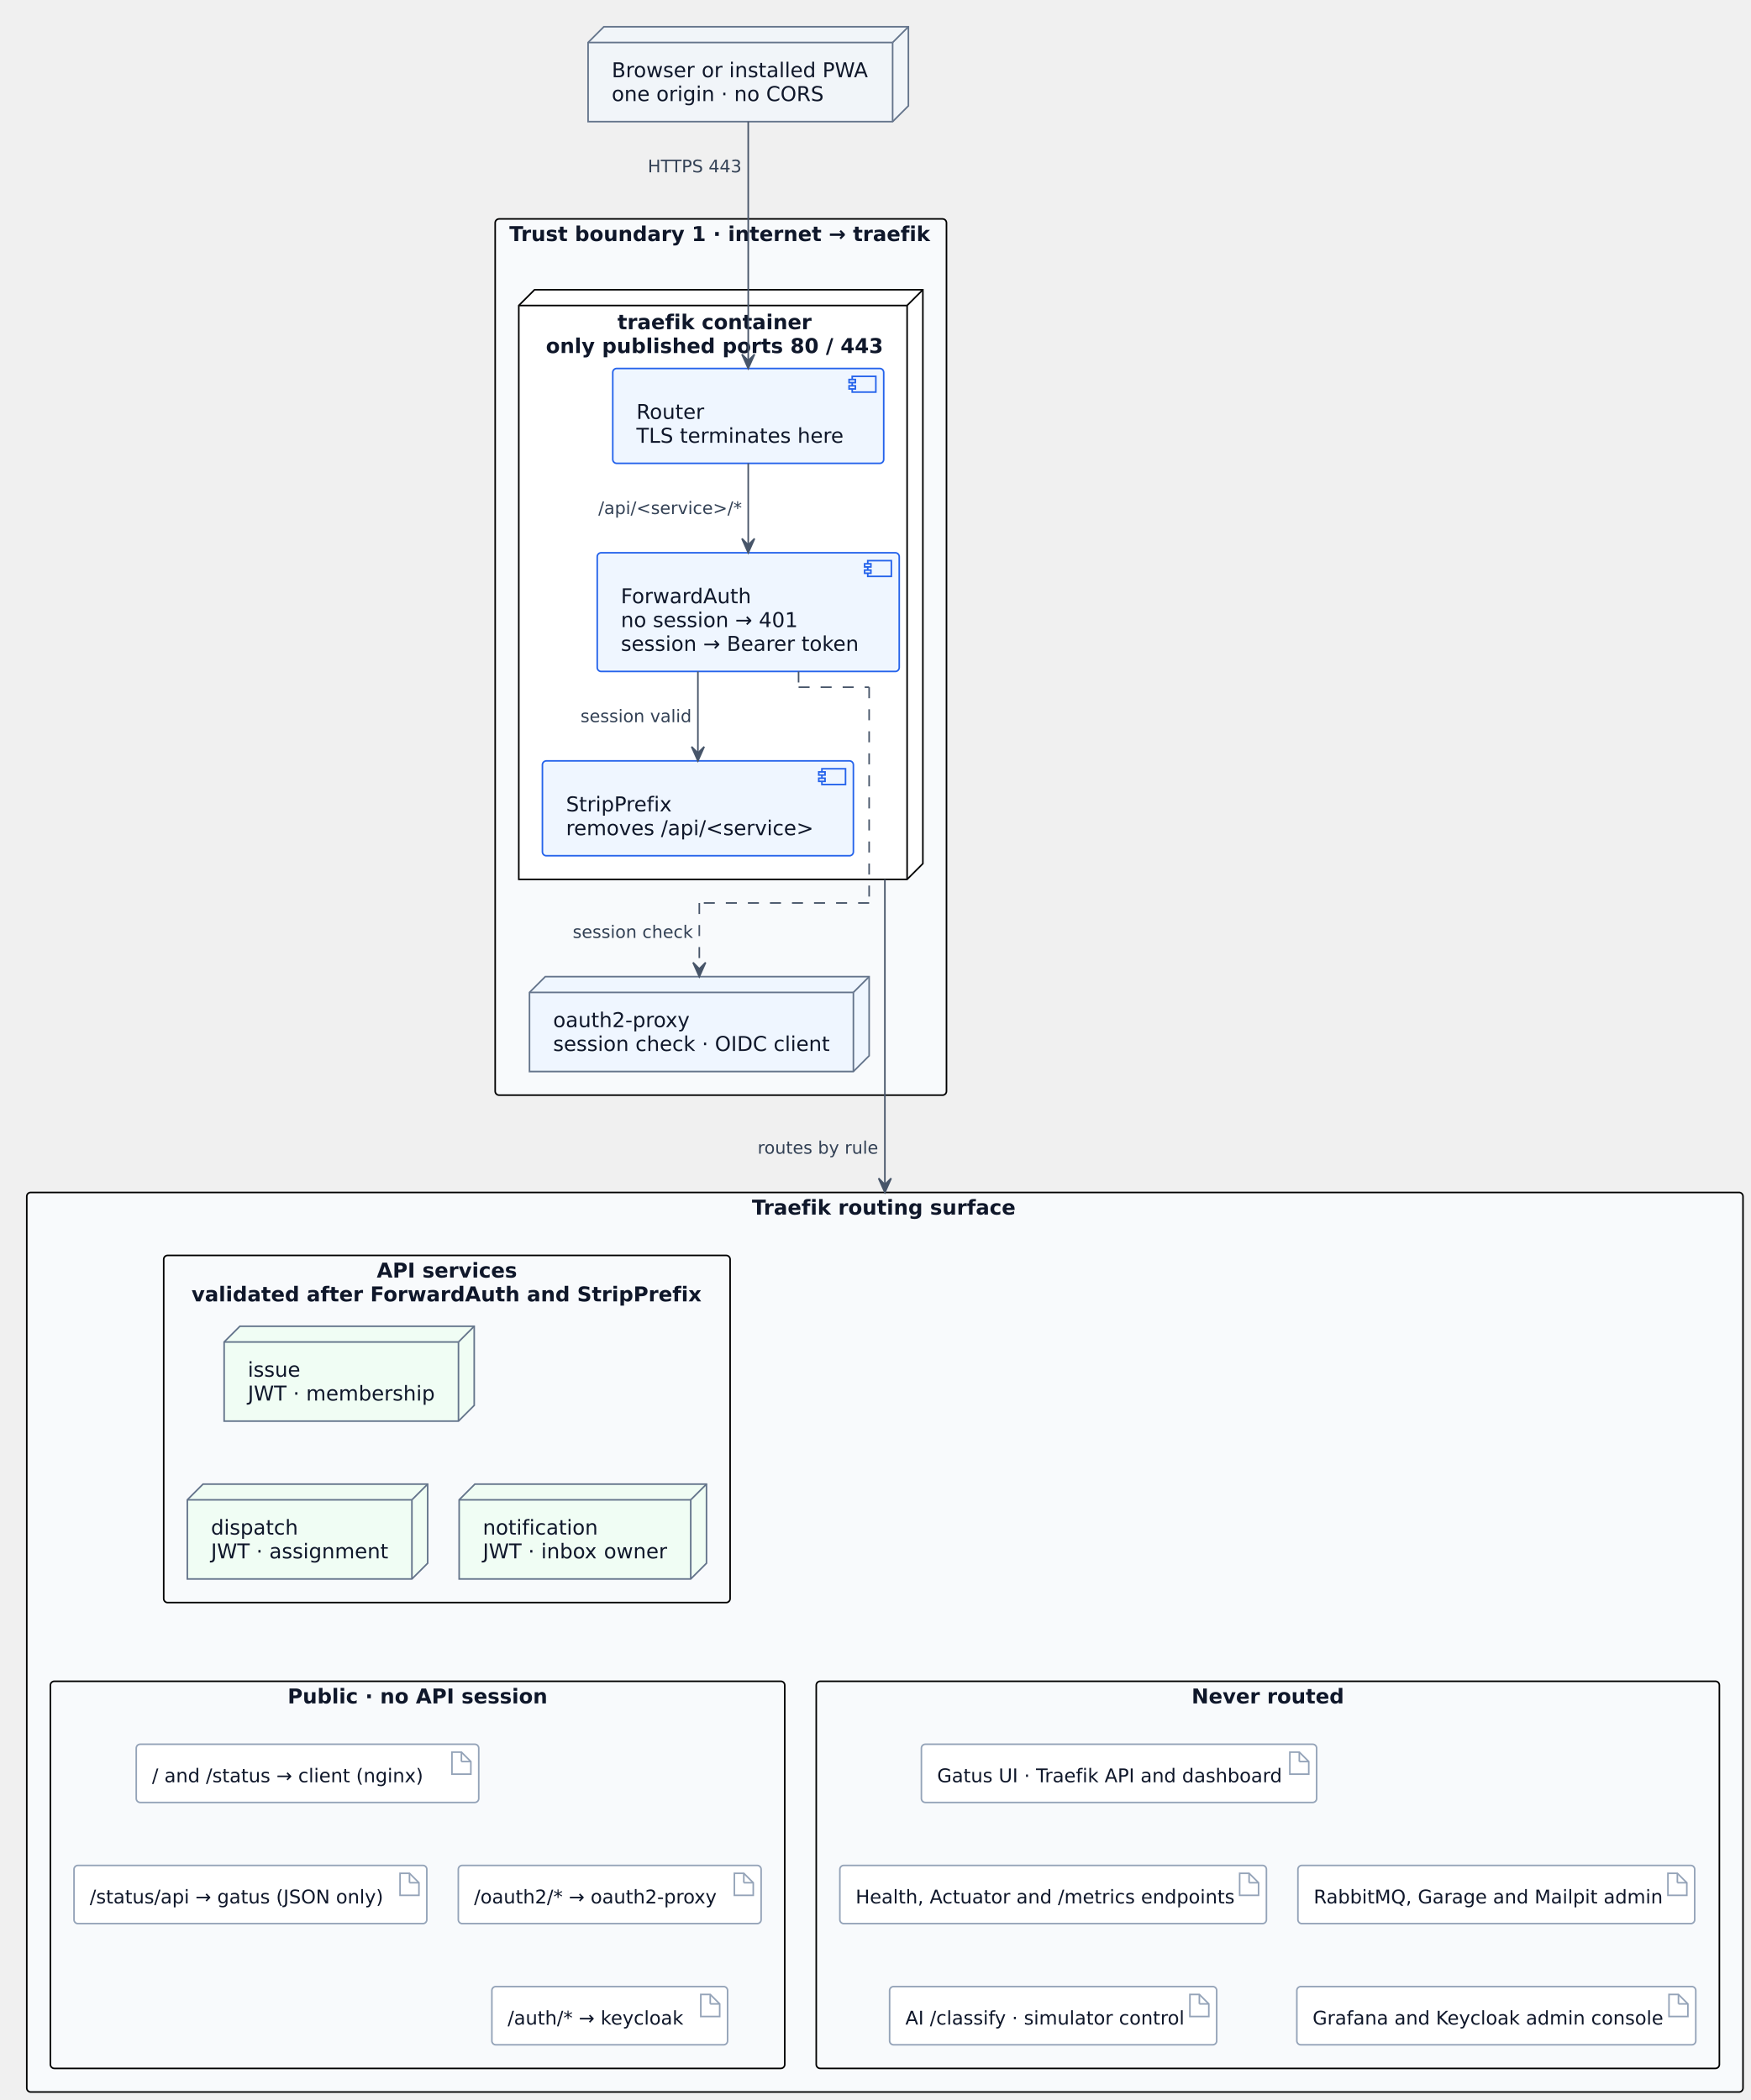
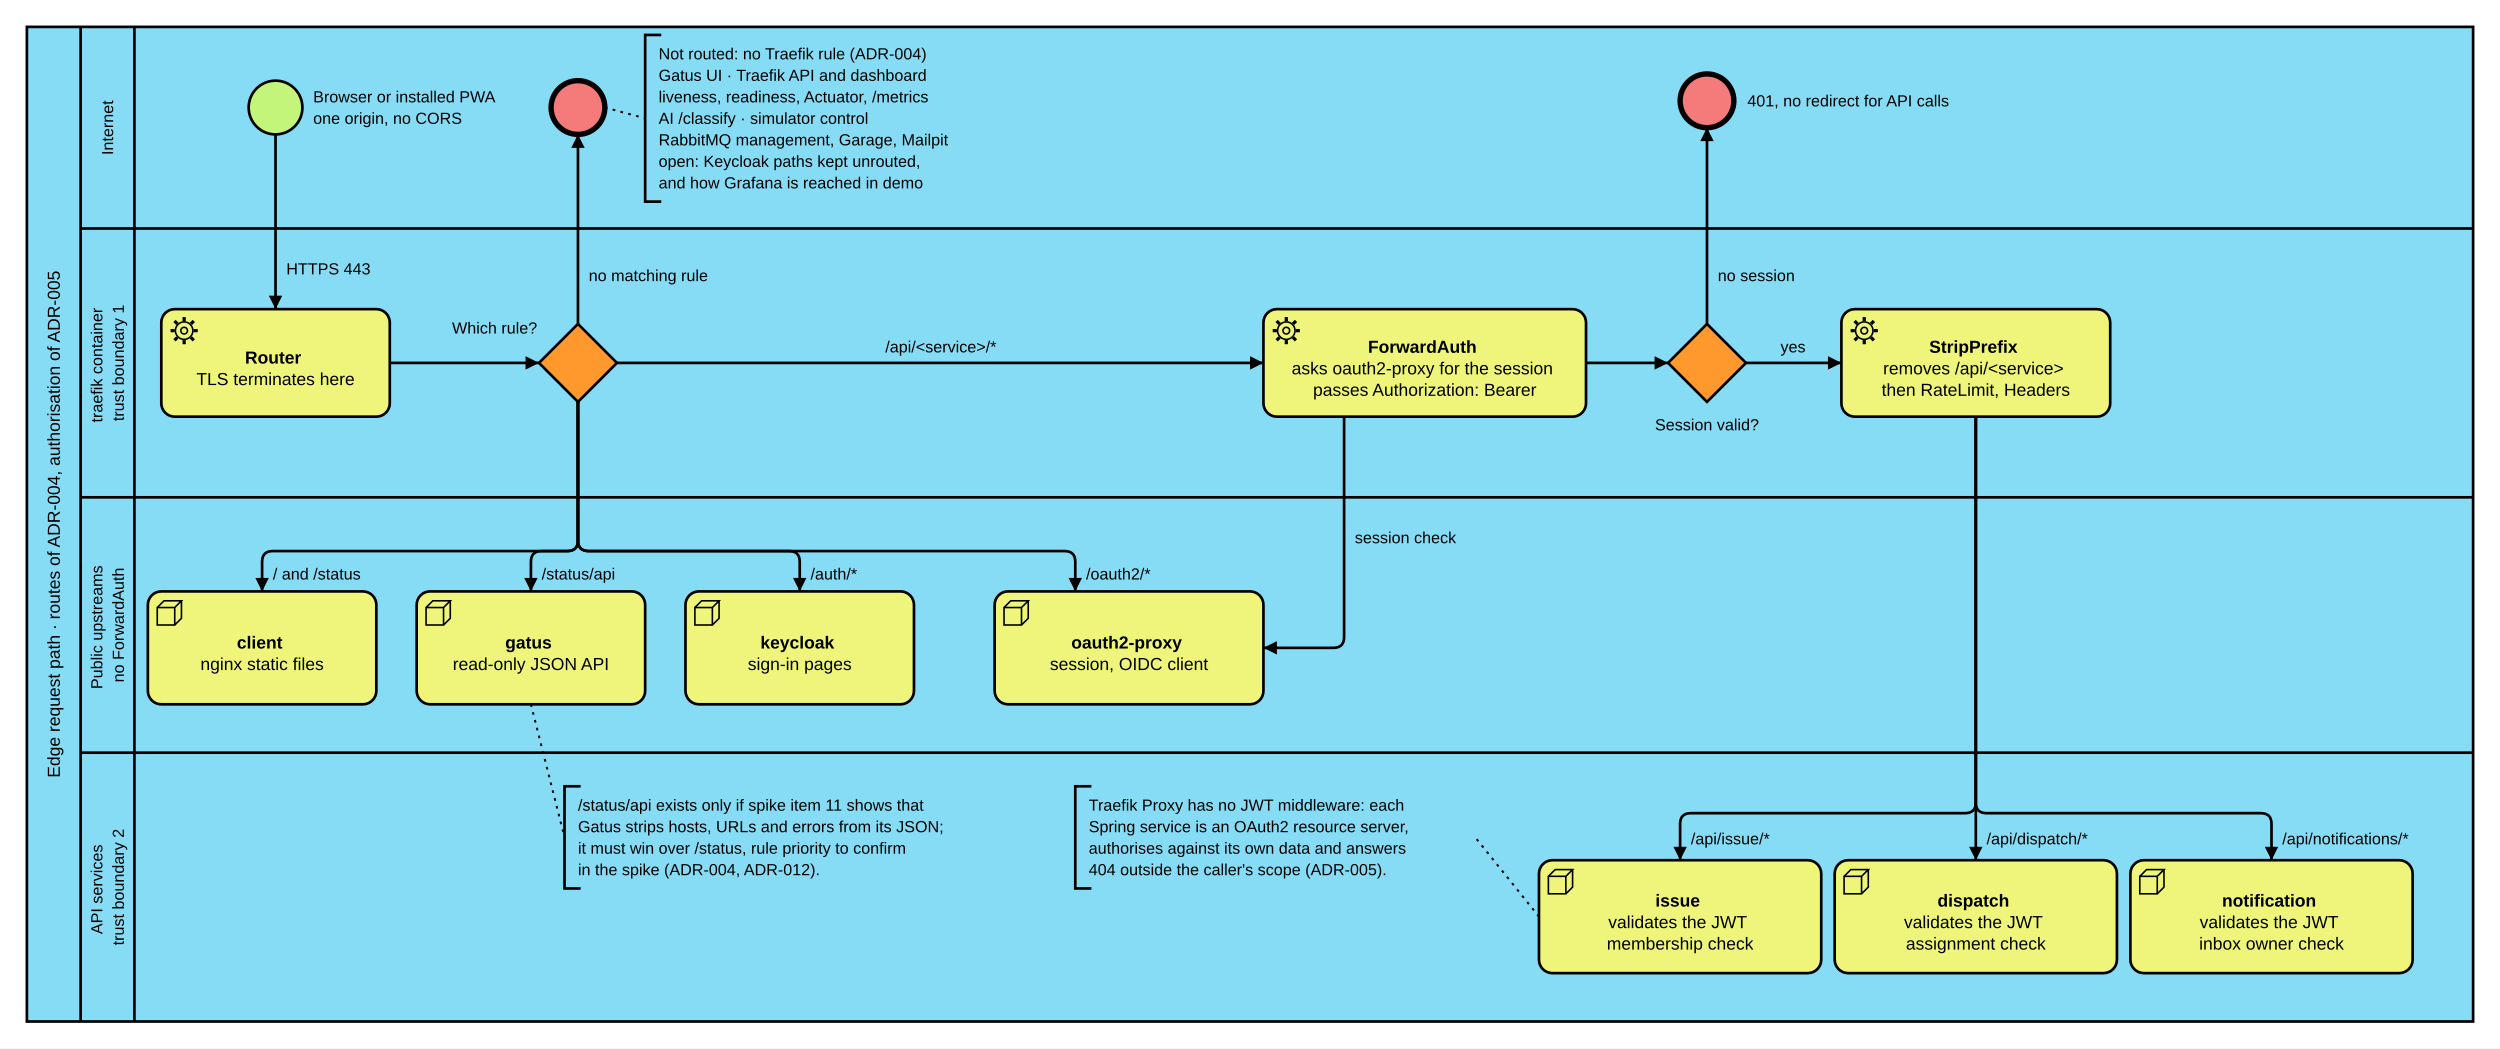
- <svg xmlns="http://www.w3.org/2000/svg" contentStyleType="text/css" height="1334px" preserveAspectRatio="none" style="width:1112px;height:1334px;background:#FFFFFF;" version="1.1" viewBox="0 0 1112 1334" width="1112px" zoomAndPan="magnify">
-   <defs />
-   <g>
-     <rect fill="#F8FAFC" height="556.609" rx="2.5" ry="2.5" style="stroke:#000000;stroke-width:1;" width="286.614" x="314.474" y="139.07" />
-     <text fill="#0F172A" font-family="DejaVu Sans" font-size="13" font-weight="bold" lengthAdjust="spacing" textLength="268.639" x="323.461" y="153.137">Trust boundary 1 · internet → traefik</text>
-     <polygon fill="#FFFFFF" points="329.474,194.07,339.474,184.07,586.088,184.07,586.088,548.609,576.088,558.609,329.474,558.609,329.474,194.07" style="stroke:#000000;stroke-width:1;" />
-     <line style="stroke:#000000;stroke-width:1;" x1="576.088" x2="586.088" y1="194.07" y2="184.07" />
-     <line style="stroke:#000000;stroke-width:1;" x1="329.474" x2="576.088" y1="194.07" y2="194.07" />
-     <line style="stroke:#000000;stroke-width:1;" x1="576.088" x2="576.088" y1="194.07" y2="558.609" />
-     <text fill="#0F172A" font-family="DejaVu Sans" font-size="13" font-weight="bold" lengthAdjust="spacing" textLength="123.316" x="392.123" y="209.137">traefik container</text>
-     <text fill="#0F172A" font-family="DejaVu Sans" font-size="13" font-weight="bold" lengthAdjust="spacing" textLength="214.214" x="346.674" y="224.27">only published ports 80 / 443</text>
-     <rect fill="#F8FAFC" height="571.438" rx="2.5" ry="2.5" style="stroke:#000000;stroke-width:1;" width="1089.943" x="17" y="757.484" />
-     <text fill="#0F172A" font-family="DejaVu Sans" font-size="13" font-weight="bold" lengthAdjust="spacing" textLength="168.86" x="477.541" y="771.551">Traefik routing surface</text>
-     <rect fill="#F8FAFC" height="220.531" rx="2.5" ry="2.5" style="stroke:#000000;stroke-width:1;" width="359.715" x="103.963" y="797.484" />
-     <text fill="#0F172A" font-family="DejaVu Sans" font-size="13" font-weight="bold" lengthAdjust="spacing" textLength="89.108" x="239.266" y="811.551">API services</text>
-     <text fill="#0F172A" font-family="DejaVu Sans" font-size="13" font-weight="bold" lengthAdjust="spacing" textLength="324.391" x="121.625" y="826.684">validated after ForwardAuth and StripPrefix</text>
-     <rect fill="#F8FAFC" height="245.906" rx="2.5" ry="2.5" style="stroke:#000000;stroke-width:1;" width="466.379" x="32" y="1068.016" />
-     <text fill="#0F172A" font-family="DejaVu Sans" font-size="13" font-weight="bold" lengthAdjust="spacing" textLength="165.033" x="182.673" y="1082.082">Public · no API session</text>
-     <rect fill="#F8FAFC" height="245.906" rx="2.5" ry="2.5" style="stroke:#000000;stroke-width:1;" width="573.564" x="518.379" y="1068.016" />
-     <text fill="#0F172A" font-family="DejaVu Sans" font-size="13" font-weight="bold" lengthAdjust="spacing" textLength="96.859" x="756.732" y="1082.082">Never routed</text>
-     <g id="elem_o2p">
-       <polygon fill="#EFF6FF" points="336.269,630.414,346.269,620.414,551.972,620.414,551.972,670.68,541.972,680.68,336.269,680.68,336.269,630.414" style="stroke:#64748B;stroke-width:1;" />
-       <line style="stroke:#64748B;stroke-width:1;" x1="541.972" x2="551.972" y1="630.414" y2="620.414" />
-       <line style="stroke:#64748B;stroke-width:1;" x1="336.269" x2="541.972" y1="630.414" y2="630.414" />
-       <line style="stroke:#64748B;stroke-width:1;" x1="541.972" x2="541.972" y1="630.414" y2="680.68" />
-       <text fill="#0F172A" font-family="DejaVu Sans" font-size="13" lengthAdjust="spacing" textLength="87.394" x="351.269" y="652.481">oauth2-proxy</text>
-       <text fill="#0F172A" font-family="DejaVu Sans" font-size="13" lengthAdjust="spacing" textLength="48.122" x="351.269" y="667.614">session</text>
-       <text fill="#0F172A" font-family="DejaVu Sans" font-size="13" lengthAdjust="spacing" textLength="4.132" x="399.39" y="667.614"> </text>
-       <text fill="#0F172A" font-family="DejaVu Sans" font-size="13" lengthAdjust="spacing" textLength="38.06" x="403.522" y="667.614">check</text>
-       <text fill="#0F172A" font-family="DejaVu Sans" font-size="13" lengthAdjust="spacing" textLength="4.132" x="441.583" y="667.614"> </text>
-       <text fill="#0F172A" font-family="DejaVu Sans" font-size="13" lengthAdjust="spacing" textLength="4.132" x="445.715" y="667.614">·</text>
-       <text fill="#0F172A" font-family="DejaVu Sans" font-size="13" lengthAdjust="spacing" textLength="4.132" x="449.848" y="667.614"> </text>
-       <text fill="#0F172A" font-family="DejaVu Sans" font-size="13" lengthAdjust="spacing" textLength="33.154" x="453.98" y="667.614">OIDC</text>
-       <text fill="#0F172A" font-family="DejaVu Sans" font-size="13" lengthAdjust="spacing" textLength="4.132" x="487.134" y="667.614"> </text>
-       <text fill="#0F172A" font-family="DejaVu Sans" font-size="13" lengthAdjust="spacing" textLength="35.706" x="491.266" y="667.614">client</text>
-     </g>
-     <g id="elem_router">
-       <rect fill="#EFF6FF" height="60.266" rx="2.5" ry="2.5" style="stroke:#2563EB;stroke-width:1;" width="172.069" x="389.154" y="234.07" />
-       <rect fill="#EFF6FF" height="10" style="stroke:#2563EB;stroke-width:1;" width="15" x="541.224" y="239.07" />
-       <rect fill="#EFF6FF" height="2" style="stroke:#2563EB;stroke-width:1;" width="4" x="539.224" y="241.07" />
-       <rect fill="#EFF6FF" height="2" style="stroke:#2563EB;stroke-width:1;" width="4" x="539.224" y="245.07" />
-       <text fill="#0F172A" font-family="DejaVu Sans" font-size="13" lengthAdjust="spacing" textLength="43.666" x="404.154" y="266.137">Router</text>
-       <text fill="#0F172A" font-family="DejaVu Sans" font-size="13" lengthAdjust="spacing" textLength="132.069" x="404.154" y="281.27">TLS terminates here</text>
-     </g>
-     <g id="elem_fa">
-       <rect fill="#EFF6FF" height="75.398" rx="2.5" ry="2.5" style="stroke:#2563EB;stroke-width:1;" width="191.798" x="379.29" y="351.141" />
-       <rect fill="#EFF6FF" height="10" style="stroke:#2563EB;stroke-width:1;" width="15" x="551.088" y="356.141" />
-       <rect fill="#EFF6FF" height="2" style="stroke:#2563EB;stroke-width:1;" width="4" x="549.088" y="358.141" />
-       <rect fill="#EFF6FF" height="2" style="stroke:#2563EB;stroke-width:1;" width="4" x="549.088" y="362.141" />
-       <text fill="#0F172A" font-family="DejaVu Sans" font-size="13" lengthAdjust="spacing" textLength="83.44" x="394.29" y="383.207">ForwardAuth</text>
-       <text fill="#0F172A" font-family="DejaVu Sans" font-size="13" lengthAdjust="spacing" textLength="112.417" x="394.29" y="398.34">no session → 401</text>
-       <text fill="#0F172A" font-family="DejaVu Sans" font-size="13" lengthAdjust="spacing" textLength="151.798" x="394.29" y="413.473">session → Bearer token</text>
-     </g>
-     <g id="elem_strip">
-       <rect fill="#EFF6FF" height="60.266" rx="2.5" ry="2.5" style="stroke:#2563EB;stroke-width:1;" width="197.498" x="344.474" y="483.344" />
-       <rect fill="#EFF6FF" height="10" style="stroke:#2563EB;stroke-width:1;" width="15" x="521.972" y="488.344" />
-       <rect fill="#EFF6FF" height="2" style="stroke:#2563EB;stroke-width:1;" width="4" x="519.972" y="490.344" />
-       <rect fill="#EFF6FF" height="2" style="stroke:#2563EB;stroke-width:1;" width="4" x="519.972" y="494.344" />
-       <text fill="#0F172A" font-family="DejaVu Sans" font-size="13" lengthAdjust="spacing" textLength="67.622" x="359.474" y="515.411">StripPrefix</text>
-       <text fill="#0F172A" font-family="DejaVu Sans" font-size="13" lengthAdjust="spacing" textLength="157.498" x="359.474" y="530.543">removes /api/&lt;service&gt;</text>
-     </g>
-     <g id="elem_issue">
-       <polygon fill="#F0FDF4" points="142.342,852.484,152.342,842.484,301.163,842.484,301.163,892.75,291.163,902.75,142.342,902.75,142.342,852.484" style="stroke:#64748B;stroke-width:1;" />
-       <line style="stroke:#64748B;stroke-width:1;" x1="291.163" x2="301.163" y1="852.484" y2="842.484" />
-       <line style="stroke:#64748B;stroke-width:1;" x1="142.342" x2="291.163" y1="852.484" y2="852.484" />
-       <line style="stroke:#64748B;stroke-width:1;" x1="291.163" x2="291.163" y1="852.484" y2="902.75" />
-       <text fill="#0F172A" font-family="DejaVu Sans" font-size="13" lengthAdjust="spacing" textLength="33.395" x="157.342" y="874.551">issue</text>
-       <text fill="#0F172A" font-family="DejaVu Sans" font-size="13" lengthAdjust="spacing" textLength="24.629" x="157.342" y="889.684">JWT</text>
-       <text fill="#0F172A" font-family="DejaVu Sans" font-size="13" lengthAdjust="spacing" textLength="4.132" x="181.97" y="889.684"> </text>
-       <text fill="#0F172A" font-family="DejaVu Sans" font-size="13" lengthAdjust="spacing" textLength="4.132" x="186.103" y="889.684">·</text>
-       <text fill="#0F172A" font-family="DejaVu Sans" font-size="13" lengthAdjust="spacing" textLength="4.132" x="190.235" y="889.684"> </text>
-       <text fill="#0F172A" font-family="DejaVu Sans" font-size="13" lengthAdjust="spacing" textLength="81.796" x="194.368" y="889.684">membership</text>
-     </g>
-     <g id="elem_dispatch">
-       <polygon fill="#F0FDF4" points="118.963,952.75,128.963,942.75,271.602,942.75,271.602,993.016,261.602,1003.016,118.963,1003.016,118.963,952.75" style="stroke:#64748B;stroke-width:1;" />
-       <line style="stroke:#64748B;stroke-width:1;" x1="261.602" x2="271.602" y1="952.75" y2="942.75" />
-       <line style="stroke:#64748B;stroke-width:1;" x1="118.963" x2="261.602" y1="952.75" y2="952.75" />
-       <line style="stroke:#64748B;stroke-width:1;" x1="261.602" x2="261.602" y1="952.75" y2="1003.016" />
-       <text fill="#0F172A" font-family="DejaVu Sans" font-size="13" lengthAdjust="spacing" textLength="55.339" x="133.963" y="974.817">dispatch</text>
-       <text fill="#0F172A" font-family="DejaVu Sans" font-size="13" lengthAdjust="spacing" textLength="24.629" x="133.963" y="989.95">JWT</text>
-       <text fill="#0F172A" font-family="DejaVu Sans" font-size="13" lengthAdjust="spacing" textLength="4.132" x="158.592" y="989.95"> </text>
-       <text fill="#0F172A" font-family="DejaVu Sans" font-size="13" lengthAdjust="spacing" textLength="4.132" x="162.724" y="989.95">·</text>
-       <text fill="#0F172A" font-family="DejaVu Sans" font-size="13" lengthAdjust="spacing" textLength="4.132" x="166.856" y="989.95"> </text>
-       <text fill="#0F172A" font-family="DejaVu Sans" font-size="13" lengthAdjust="spacing" textLength="75.613" x="170.988" y="989.95">assignment</text>
-     </g>
-     <g id="elem_notification">
-       <polygon fill="#F0FDF4" points="291.602,952.75,301.602,942.75,448.678,942.75,448.678,993.016,438.678,1003.016,291.602,1003.016,291.602,952.75" style="stroke:#64748B;stroke-width:1;" />
-       <line style="stroke:#64748B;stroke-width:1;" x1="438.678" x2="448.678" y1="952.75" y2="942.75" />
-       <line style="stroke:#64748B;stroke-width:1;" x1="291.602" x2="438.678" y1="952.75" y2="952.75" />
-       <line style="stroke:#64748B;stroke-width:1;" x1="438.678" x2="438.678" y1="952.75" y2="1003.016" />
-       <text fill="#0F172A" font-family="DejaVu Sans" font-size="13" lengthAdjust="spacing" textLength="73.106" x="306.602" y="974.817">notification</text>
-       <text fill="#0F172A" font-family="DejaVu Sans" font-size="13" lengthAdjust="spacing" textLength="24.629" x="306.602" y="989.95">JWT</text>
-       <text fill="#0F172A" font-family="DejaVu Sans" font-size="13" lengthAdjust="spacing" textLength="4.132" x="331.231" y="989.95"> </text>
-       <text fill="#0F172A" font-family="DejaVu Sans" font-size="13" lengthAdjust="spacing" textLength="4.132" x="335.363" y="989.95">·</text>
-       <text fill="#0F172A" font-family="DejaVu Sans" font-size="13" lengthAdjust="spacing" textLength="4.132" x="339.495" y="989.95"> </text>
-       <text fill="#0F172A" font-family="DejaVu Sans" font-size="13" lengthAdjust="spacing" textLength="35.75" x="343.628" y="989.95">inbox</text>
-       <text fill="#0F172A" font-family="DejaVu Sans" font-size="13" lengthAdjust="spacing" textLength="4.132" x="379.378" y="989.95"> </text>
-       <text fill="#0F172A" font-family="DejaVu Sans" font-size="13" lengthAdjust="spacing" textLength="40.168" x="383.51" y="989.95">owner</text>
-     </g>
-     <g id="elem_r1">
-       <rect fill="#FFFFFF" height="36.969" rx="2.5" ry="2.5" style="stroke:#94A3B8;stroke-width:1;" width="217.506" x="86.529" y="1108.016" />
-       <polygon fill="#FFFFFF" points="287.035,1113.016,287.035,1127.016,299.035,1127.016,299.035,1119.016,293.035,1113.016,287.035,1113.016" style="stroke:#94A3B8;stroke-width:1;" />
-       <line style="stroke:#94A3B8;stroke-width:1;" x1="293.035" x2="293.035" y1="1113.016" y2="1119.016" />
-       <line style="stroke:#94A3B8;stroke-width:1;" x1="299.035" x2="293.035" y1="1119.016" y2="1119.016" />
-       <text fill="#0F172A" font-family="DejaVu Sans" font-size="12" lengthAdjust="spacing" textLength="187.506" x="96.529" y="1132.154">/  and  /status  →  client (nginx)</text>
-     </g>
-     <g id="elem_r2">
-       <rect fill="#FFFFFF" height="36.969" rx="2.5" ry="2.5" style="stroke:#94A3B8;stroke-width:1;" width="224.062" x="47" y="1184.984" />
-       <polygon fill="#FFFFFF" points="254.062,1189.984,254.062,1203.984,266.062,1203.984,266.062,1195.984,260.062,1189.984,254.062,1189.984" style="stroke:#94A3B8;stroke-width:1;" />
-       <line style="stroke:#94A3B8;stroke-width:1;" x1="260.062" x2="260.062" y1="1189.984" y2="1195.984" />
-       <line style="stroke:#94A3B8;stroke-width:1;" x1="266.062" x2="260.062" y1="1195.984" y2="1195.984" />
-       <text fill="#0F172A" font-family="DejaVu Sans" font-size="12" lengthAdjust="spacing" textLength="194.062" x="57" y="1209.123">/status/api  →  gatus (JSON only)</text>
-     </g>
-     <g id="elem_r3">
-       <rect fill="#FFFFFF" height="36.969" rx="2.5" ry="2.5" style="stroke:#94A3B8;stroke-width:1;" width="192.316" x="291.062" y="1184.984" />
-       <polygon fill="#FFFFFF" points="466.379,1189.984,466.379,1203.984,478.379,1203.984,478.379,1195.984,472.379,1189.984,466.379,1189.984" style="stroke:#94A3B8;stroke-width:1;" />
-       <line style="stroke:#94A3B8;stroke-width:1;" x1="472.379" x2="472.379" y1="1189.984" y2="1195.984" />
-       <line style="stroke:#94A3B8;stroke-width:1;" x1="478.379" x2="472.379" y1="1195.984" y2="1195.984" />
-       <text fill="#0F172A" font-family="DejaVu Sans" font-size="12" lengthAdjust="spacing" textLength="162.316" x="301.062" y="1209.123">/oauth2/*  →  oauth2-proxy</text>
-     </g>
-     <g id="elem_r4">
-       <rect fill="#FFFFFF" height="36.969" rx="2.5" ry="2.5" style="stroke:#94A3B8;stroke-width:1;" width="149.678" x="312.382" y="1261.953" />
-       <polygon fill="#FFFFFF" points="445.06,1266.953,445.06,1280.953,457.06,1280.953,457.06,1272.953,451.06,1266.953,445.06,1266.953" style="stroke:#94A3B8;stroke-width:1;" />
-       <line style="stroke:#94A3B8;stroke-width:1;" x1="451.06" x2="451.06" y1="1266.953" y2="1272.953" />
-       <line style="stroke:#94A3B8;stroke-width:1;" x1="457.06" x2="451.06" y1="1272.953" y2="1272.953" />
-       <text fill="#0F172A" font-family="DejaVu Sans" font-size="12" lengthAdjust="spacing" textLength="119.678" x="322.382" y="1286.092">/auth/*  →  keycloak</text>
-     </g>
-     <g id="elem_n1">
-       <rect fill="#FFFFFF" height="36.969" rx="2.5" ry="2.5" style="stroke:#94A3B8;stroke-width:1;" width="250.998" x="585.164" y="1108.016" />
-       <polygon fill="#FFFFFF" points="819.162,1113.016,819.162,1127.016,831.162,1127.016,831.162,1119.016,825.162,1113.016,819.162,1113.016" style="stroke:#94A3B8;stroke-width:1;" />
-       <line style="stroke:#94A3B8;stroke-width:1;" x1="825.162" x2="825.162" y1="1113.016" y2="1119.016" />
-       <line style="stroke:#94A3B8;stroke-width:1;" x1="831.162" x2="825.162" y1="1119.016" y2="1119.016" />
-       <text fill="#0F172A" font-family="DejaVu Sans" font-size="12" lengthAdjust="spacing" textLength="220.998" x="595.164" y="1132.154">Gatus UI · Traefik API and dashboard</text>
-     </g>
-     <g id="elem_n2">
-       <rect fill="#FFFFFF" height="36.969" rx="2.5" ry="2.5" style="stroke:#94A3B8;stroke-width:1;" width="270.902" x="533.379" y="1184.984" />
-       <polygon fill="#FFFFFF" points="787.281,1189.984,787.281,1203.984,799.281,1203.984,799.281,1195.984,793.281,1189.984,787.281,1189.984" style="stroke:#94A3B8;stroke-width:1;" />
-       <line style="stroke:#94A3B8;stroke-width:1;" x1="793.281" x2="793.281" y1="1189.984" y2="1195.984" />
-       <line style="stroke:#94A3B8;stroke-width:1;" x1="799.281" x2="793.281" y1="1195.984" y2="1195.984" />
-       <text fill="#0F172A" font-family="DejaVu Sans" font-size="12" lengthAdjust="spacing" textLength="240.902" x="543.379" y="1209.123">Health, Actuator and /metrics endpoints</text>
-     </g>
-     <g id="elem_n3">
-       <rect fill="#FFFFFF" height="36.969" rx="2.5" ry="2.5" style="stroke:#94A3B8;stroke-width:1;" width="207.721" x="564.97" y="1261.953" />
-       <polygon fill="#FFFFFF" points="755.69,1266.953,755.69,1280.953,767.69,1280.953,767.69,1272.953,761.69,1266.953,755.69,1266.953" style="stroke:#94A3B8;stroke-width:1;" />
-       <line style="stroke:#94A3B8;stroke-width:1;" x1="761.69" x2="761.69" y1="1266.953" y2="1272.953" />
-       <line style="stroke:#94A3B8;stroke-width:1;" x1="767.69" x2="761.69" y1="1272.953" y2="1272.953" />
-       <text fill="#0F172A" font-family="DejaVu Sans" font-size="12" lengthAdjust="spacing" textLength="177.721" x="574.97" y="1286.092">AI /classify · simulator control</text>
-     </g>
-     <g id="elem_n4">
-       <rect fill="#FFFFFF" height="36.969" rx="2.5" ry="2.5" style="stroke:#94A3B8;stroke-width:1;" width="251.982" x="824.281" y="1184.984" />
-       <polygon fill="#FFFFFF" points="1059.264,1189.984,1059.264,1203.984,1071.264,1203.984,1071.264,1195.984,1065.264,1189.984,1059.264,1189.984" style="stroke:#94A3B8;stroke-width:1;" />
-       <line style="stroke:#94A3B8;stroke-width:1;" x1="1065.264" x2="1065.264" y1="1189.984" y2="1195.984" />
-       <line style="stroke:#94A3B8;stroke-width:1;" x1="1071.264" x2="1065.264" y1="1195.984" y2="1195.984" />
-       <text fill="#0F172A" font-family="DejaVu Sans" font-size="12" lengthAdjust="spacing" textLength="221.982" x="834.281" y="1209.123">RabbitMQ, Garage and Mailpit admin</text>
-     </g>
-     <g id="elem_n5">
-       <rect fill="#FFFFFF" height="36.969" rx="2.5" ry="2.5" style="stroke:#94A3B8;stroke-width:1;" width="253.342" x="823.602" y="1261.953" />
-       <polygon fill="#FFFFFF" points="1059.943,1266.953,1059.943,1280.953,1071.943,1280.953,1071.943,1272.953,1065.943,1266.953,1059.943,1266.953" style="stroke:#94A3B8;stroke-width:1;" />
-       <line style="stroke:#94A3B8;stroke-width:1;" x1="1065.943" x2="1065.943" y1="1266.953" y2="1272.953" />
-       <line style="stroke:#94A3B8;stroke-width:1;" x1="1071.943" x2="1065.943" y1="1272.953" y2="1272.953" />
-       <text fill="#0F172A" font-family="DejaVu Sans" font-size="12" lengthAdjust="spacing" textLength="223.342" x="833.602" y="1286.092">Grafana and Keycloak admin console</text>
-     </g>
-     <g id="elem_browser">
-       <polygon fill="#F1F5F9" points="373.485,27,383.485,17,576.893,17,576.893,67.266,566.893,77.266,373.485,77.266,373.485,27" style="stroke:#64748B;stroke-width:1;" />
-       <line style="stroke:#64748B;stroke-width:1;" x1="566.893" x2="576.893" y1="27" y2="17" />
-       <line style="stroke:#64748B;stroke-width:1;" x1="373.485" x2="566.893" y1="27" y2="27" />
-       <line style="stroke:#64748B;stroke-width:1;" x1="566.893" x2="566.893" y1="27" y2="77.266" />
-       <text fill="#0F172A" font-family="DejaVu Sans" font-size="13" lengthAdjust="spacing" textLength="52.965" x="388.485" y="49.067">Browser</text>
-       <text fill="#0F172A" font-family="DejaVu Sans" font-size="13" lengthAdjust="spacing" textLength="4.132" x="441.45" y="49.067"> </text>
-       <text fill="#0F172A" font-family="DejaVu Sans" font-size="13" lengthAdjust="spacing" textLength="13.298" x="445.582" y="49.067">or</text>
-       <text fill="#0F172A" font-family="DejaVu Sans" font-size="13" lengthAdjust="spacing" textLength="4.132" x="458.881" y="49.067"> </text>
-       <text fill="#0F172A" font-family="DejaVu Sans" font-size="13" lengthAdjust="spacing" textLength="55.161" x="463.013" y="49.067">installed</text>
-       <text fill="#0F172A" font-family="DejaVu Sans" font-size="13" lengthAdjust="spacing" textLength="4.132" x="518.174" y="49.067"> </text>
-       <text fill="#0F172A" font-family="DejaVu Sans" font-size="13" lengthAdjust="spacing" textLength="29.586" x="522.306" y="49.067">PWA</text>
-       <text fill="#0F172A" font-family="DejaVu Sans" font-size="13" lengthAdjust="spacing" textLength="24.191" x="388.485" y="64.2">one</text>
-       <text fill="#0F172A" font-family="DejaVu Sans" font-size="13" lengthAdjust="spacing" textLength="4.132" x="412.676" y="64.2"> </text>
-       <text fill="#0F172A" font-family="DejaVu Sans" font-size="13" lengthAdjust="spacing" textLength="37.013" x="416.808" y="64.2">origin</text>
-       <text fill="#0F172A" font-family="DejaVu Sans" font-size="13" lengthAdjust="spacing" textLength="4.132" x="453.822" y="64.2"> </text>
-       <text fill="#0F172A" font-family="DejaVu Sans" font-size="13" lengthAdjust="spacing" textLength="4.132" x="457.954" y="64.2">·</text>
-       <text fill="#0F172A" font-family="DejaVu Sans" font-size="13" lengthAdjust="spacing" textLength="4.132" x="462.086" y="64.2"> </text>
-       <text fill="#0F172A" font-family="DejaVu Sans" font-size="13" lengthAdjust="spacing" textLength="16.193" x="466.219" y="64.2">no</text>
-       <text fill="#0F172A" font-family="DejaVu Sans" font-size="13" lengthAdjust="spacing" textLength="4.132" x="482.411" y="64.2"> </text>
-       <text fill="#0F172A" font-family="DejaVu Sans" font-size="13" lengthAdjust="spacing" textLength="36.594" x="486.544" y="64.2">CORS</text>
-     </g>
-     <line style="stroke:#475569;stroke-width:1;" x1="475.189" x2="475.189" y1="77.266" y2="234.07" />
-     <polygon fill="#475569" points="475.189,234.07,479.189,225.07,475.189,229.07,471.189,225.07,475.189,234.07" style="stroke:#475569;stroke-width:1;" />
-     <text fill="#334155" font-family="DejaVu Sans" font-size="11" lengthAdjust="spacing" textLength="59.818" x="411.371" y="109.476">HTTPS 443</text>
-     <line style="stroke:#475569;stroke-width:1;" x1="475.189" x2="475.189" y1="294.336" y2="351.141" />
-     <polygon fill="#475569" points="475.189,351.141,479.189,342.141,475.189,346.141,471.189,342.141,475.189,351.141" style="stroke:#475569;stroke-width:1;" />
-     <text fill="#334155" font-family="DejaVu Sans" font-size="11" lengthAdjust="spacing" textLength="91.233" x="379.956" y="326.546">/api/&lt;service&gt;/*</text>
-     <line style="stroke:#475569;stroke-width:1;" x1="443.223" x2="443.223" y1="426.539" y2="483.344" />
-     <polygon fill="#475569" points="443.223,483.344,447.223,474.344,443.223,478.344,439.223,474.344,443.223,483.344" style="stroke:#475569;stroke-width:1;" />
-     <text fill="#334155" font-family="DejaVu Sans" font-size="11" lengthAdjust="spacing" textLength="70.56" x="368.663" y="458.75">session valid</text>
-     <line style="stroke:#475569;stroke-width:1;stroke-dasharray:7.0,7.0;" x1="507.155" x2="507.155" y1="426.539" y2="436.539" />
-     <line style="stroke:#475569;stroke-width:1;stroke-dasharray:7.0,7.0;" x1="507.155" x2="551.972" y1="436.539" y2="436.539" />
-     <line style="stroke:#475569;stroke-width:1;stroke-dasharray:7.0,7.0;" x1="551.972" x2="551.972" y1="436.539" y2="573.609" />
-     <line style="stroke:#475569;stroke-width:1;stroke-dasharray:7.0,7.0;" x1="551.972" x2="444.12" y1="573.609" y2="573.609" />
-     <line style="stroke:#475569;stroke-width:1;stroke-dasharray:7.0,7.0;" x1="444.12" x2="444.12" y1="573.609" y2="620.414" />
-     <polygon fill="#475569" points="444.12,620.414,448.12,611.414,444.12,615.414,440.12,611.414,444.12,620.414" style="stroke:#475569;stroke-width:1;" />
-     <text fill="#334155" font-family="DejaVu Sans" font-size="11" lengthAdjust="spacing" textLength="76.42" x="363.7" y="595.82">session check</text>
-     <line style="stroke:#475569;stroke-width:1;" x1="561.972" x2="561.972" y1="558.609" y2="757.484" />
-     <polygon fill="#475569" points="561.972,757.484,565.972,748.484,561.972,752.484,557.972,748.484,561.972,757.484" style="stroke:#475569;stroke-width:1;" />
-     <text fill="#334155" font-family="DejaVu Sans" font-size="11" lengthAdjust="spacing" textLength="76.839" x="481.133" y="732.89">routes by rule</text>
-   </g>
+ <svg xmlns="http://www.w3.org/2000/svg" width="1860" height="780" viewBox="0 0 1860 780" font-family="Arial, 'Liberation Sans', Helvetica, sans-serif" fill="#000000">
+   <defs>
+     <marker id="arrow" viewBox="0 0 12 12" refX="11" refY="6" markerWidth="12" markerHeight="12" markerUnits="userSpaceOnUse" orient="auto">
+       <path d="M1 1 L11 6 L1 11 Z" fill="#000000" />
+     </marker>
+   </defs>
+   <rect width="100%" height="100%" fill="#FFFFFF" />
+   <rect x="20" y="20" width="1820" height="740" fill="#87DCF5" stroke="#000000" stroke-width="2" />
+   <path d="M60 20 v740" stroke="#000000" stroke-width="2" />
+   <text x="40.0" y="390.0" font-size="13" text-anchor="middle" dominant-baseline="central" transform="rotate(-90 40.0 390.0)">
+     <tspan x="40.0" dy="0">Edge request path · routes of ADR-004, authorisation of ADR-005</tspan>
+   </text>
+   <path d="M100 20 v150" stroke="#000000" stroke-width="2" />
+   <text x="80.0" y="95.0" font-size="12" text-anchor="middle" dominant-baseline="central" transform="rotate(-90 80.0 95.0)">
+     <tspan x="80.0" dy="0">Internet</tspan>
+   </text>
+   <path d="M100 170 v200" stroke="#000000" stroke-width="2" />
+   <text x="80.0" y="262.0" font-size="12" text-anchor="middle" dominant-baseline="central" transform="rotate(-90 80.0 270.0)">
+     <tspan x="80.0" dy="0">traefik container</tspan>
+     <tspan x="80.0" dy="16">trust boundary 1</tspan>
+   </text>
+   <path d="M60 170 h1780" stroke="#000000" stroke-width="2" />
+   <path d="M100 370 v190" stroke="#000000" stroke-width="2" />
+   <text x="80.0" y="457.0" font-size="12" text-anchor="middle" dominant-baseline="central" transform="rotate(-90 80.0 465.0)">
+     <tspan x="80.0" dy="0">Public upstreams</tspan>
+     <tspan x="80.0" dy="16">no ForwardAuth</tspan>
+   </text>
+   <path d="M60 370 h1780" stroke="#000000" stroke-width="2" />
+   <path d="M100 560 v200" stroke="#000000" stroke-width="2" />
+   <text x="80.0" y="652.0" font-size="12" text-anchor="middle" dominant-baseline="central" transform="rotate(-90 80.0 660.0)">
+     <tspan x="80.0" dy="0">API services</tspan>
+     <tspan x="80.0" dy="16">trust boundary 2</tspan>
+   </text>
+   <path d="M60 560 h1780" stroke="#000000" stroke-width="2" />
+   <path d="M450 80 L480 88.0" stroke="#000000" stroke-width="1.5" stroke-dasharray="2 4" fill="none" />
+   <path d="M205 100 L205 230" stroke="#000000" stroke-width="2" fill="none" marker-end="url(#arrow)" />
+   <text stroke="#87DCF5" stroke-width="5" stroke-linejoin="round" x="213" y="200.0" font-size="12" text-anchor="start" dominant-baseline="central">
+     <tspan x="213" dy="0">HTTPS 443</tspan>
+   </text>
+   <text x="213" y="200.0" font-size="12" text-anchor="start" dominant-baseline="central">
+     <tspan x="213" dy="0">HTTPS 443</tspan>
+   </text>
+   <path d="M290 270 L401 270" stroke="#000000" stroke-width="2" fill="none" marker-end="url(#arrow)" />
+   <path d="M430 241 L430 100" stroke="#000000" stroke-width="2" fill="none" marker-end="url(#arrow)" />
+   <text stroke="#87DCF5" stroke-width="5" stroke-linejoin="round" x="438" y="205.0" font-size="12" text-anchor="start" dominant-baseline="central">
+     <tspan x="438" dy="0">no matching rule</tspan>
+   </text>
+   <text x="438" y="205.0" font-size="12" text-anchor="start" dominant-baseline="central">
+     <tspan x="438" dy="0">no matching rule</tspan>
+   </text>
+   <path d="M459 270 L940 270" stroke="#000000" stroke-width="2" fill="none" marker-end="url(#arrow)" />
+   <text stroke="#87DCF5" stroke-width="5" stroke-linejoin="round" x="700" y="258.0" font-size="12" text-anchor="middle" dominant-baseline="central">
+     <tspan x="700" dy="0">/api/&lt;service&gt;/*</tspan>
+   </text>
+   <text x="700" y="258.0" font-size="12" text-anchor="middle" dominant-baseline="central">
+     <tspan x="700" dy="0">/api/&lt;service&gt;/*</tspan>
+   </text>
+   <path d="M1180 270 L1241 270" stroke="#000000" stroke-width="2" fill="none" marker-end="url(#arrow)" />
+   <path d="M1270 241 L1270 95" stroke="#000000" stroke-width="2" fill="none" marker-end="url(#arrow)" />
+   <text stroke="#87DCF5" stroke-width="5" stroke-linejoin="round" x="1278" y="205.0" font-size="12" text-anchor="start" dominant-baseline="central">
+     <tspan x="1278" dy="0">no session</tspan>
+   </text>
+   <text x="1278" y="205.0" font-size="12" text-anchor="start" dominant-baseline="central">
+     <tspan x="1278" dy="0">no session</tspan>
+   </text>
+   <path d="M1299 270 L1370 270" stroke="#000000" stroke-width="2" fill="none" marker-end="url(#arrow)" />
+   <text stroke="#87DCF5" stroke-width="5" stroke-linejoin="round" x="1334" y="258.0" font-size="12" text-anchor="middle" dominant-baseline="central">
+     <tspan x="1334" dy="0">yes</tspan>
+   </text>
+   <text x="1334" y="258.0" font-size="12" text-anchor="middle" dominant-baseline="central">
+     <tspan x="1334" dy="0">yes</tspan>
+   </text>
+   <path d="M430 299 L430.0 402.0 Q430 410 422.0 410.0 L203.0 410.0 Q195.0 410 195.0 418.0 L195.0 440" stroke="#000000" stroke-width="2" fill="none" marker-end="url(#arrow)" />
+   <text stroke="#87DCF5" stroke-width="5" stroke-linejoin="round" x="203.0" y="427.0" font-size="12" text-anchor="start" dominant-baseline="central">
+     <tspan x="203.0" dy="0">/  and  /status</tspan>
+   </text>
+   <text x="203.0" y="427.0" font-size="12" text-anchor="start" dominant-baseline="central">
+     <tspan x="203.0" dy="0">/  and  /status</tspan>
+   </text>
+   <path d="M430 299 L430.0 402.0 Q430 410 422.0 410.0 L403.0 410.0 Q395.0 410 395.0 418.0 L395.0 440" stroke="#000000" stroke-width="2" fill="none" marker-end="url(#arrow)" />
+   <text stroke="#87DCF5" stroke-width="5" stroke-linejoin="round" x="403.0" y="427.0" font-size="12" text-anchor="start" dominant-baseline="central">
+     <tspan x="403.0" dy="0">/status/api</tspan>
+   </text>
+   <text x="403.0" y="427.0" font-size="12" text-anchor="start" dominant-baseline="central">
+     <tspan x="403.0" dy="0">/status/api</tspan>
+   </text>
+   <path d="M430 299 L430.0 402.0 Q430 410 438.0 410.0 L587.0 410.0 Q595.0 410 595.0 418.0 L595.0 440" stroke="#000000" stroke-width="2" fill="none" marker-end="url(#arrow)" />
+   <text stroke="#87DCF5" stroke-width="5" stroke-linejoin="round" x="603.0" y="427.0" font-size="12" text-anchor="start" dominant-baseline="central">
+     <tspan x="603.0" dy="0">/auth/*</tspan>
+   </text>
+   <text x="603.0" y="427.0" font-size="12" text-anchor="start" dominant-baseline="central">
+     <tspan x="603.0" dy="0">/auth/*</tspan>
+   </text>
+   <path d="M430 299 L430.0 402.0 Q430 410 438.0 410.0 L792.0 410.0 Q800 410 800.0 418.0 L800 440" stroke="#000000" stroke-width="2" fill="none" marker-end="url(#arrow)" />
+   <text stroke="#87DCF5" stroke-width="5" stroke-linejoin="round" x="808" y="427.0" font-size="12" text-anchor="start" dominant-baseline="central">
+     <tspan x="808" dy="0">/oauth2/*</tspan>
+   </text>
+   <text x="808" y="427.0" font-size="12" text-anchor="start" dominant-baseline="central">
+     <tspan x="808" dy="0">/oauth2/*</tspan>
+   </text>
+   <path d="M1000 310 L1000.0 474.0 Q1000 482 992.0 482.0 L940 482" stroke="#000000" stroke-width="2" fill="none" marker-end="url(#arrow)" />
+   <text stroke="#87DCF5" stroke-width="5" stroke-linejoin="round" x="1008" y="400.0" font-size="12" text-anchor="start" dominant-baseline="central">
+     <tspan x="1008" dy="0">session check</tspan>
+   </text>
+   <text x="1008" y="400.0" font-size="12" text-anchor="start" dominant-baseline="central">
+     <tspan x="1008" dy="0">session check</tspan>
+   </text>
+   <path d="M1470 310 L1470.0 597.0 Q1470 605 1462.0 605.0 L1258.0 605.0 Q1250 605 1250.0 613.0 L1250 640" stroke="#000000" stroke-width="2" fill="none" marker-end="url(#arrow)" />
+   <text stroke="#87DCF5" stroke-width="5" stroke-linejoin="round" x="1258" y="624.0" font-size="12" text-anchor="start" dominant-baseline="central">
+     <tspan x="1258" dy="0">/api/issue/*</tspan>
+   </text>
+   <text x="1258" y="624.0" font-size="12" text-anchor="start" dominant-baseline="central">
+     <tspan x="1258" dy="0">/api/issue/*</tspan>
+   </text>
+   <path d="M1470 310 L1470 640" stroke="#000000" stroke-width="2" fill="none" marker-end="url(#arrow)" />
+   <text stroke="#87DCF5" stroke-width="5" stroke-linejoin="round" x="1478" y="624.0" font-size="12" text-anchor="start" dominant-baseline="central">
+     <tspan x="1478" dy="0">/api/dispatch/*</tspan>
+   </text>
+   <text x="1478" y="624.0" font-size="12" text-anchor="start" dominant-baseline="central">
+     <tspan x="1478" dy="0">/api/dispatch/*</tspan>
+   </text>
+   <path d="M1470 310 L1470.0 597.0 Q1470 605 1478.0 605.0 L1682.0 605.0 Q1690 605 1690.0 613.0 L1690 640" stroke="#000000" stroke-width="2" fill="none" marker-end="url(#arrow)" />
+   <text stroke="#87DCF5" stroke-width="5" stroke-linejoin="round" x="1698" y="624.0" font-size="12" text-anchor="start" dominant-baseline="central">
+     <tspan x="1698" dy="0">/api/notifications/*</tspan>
+   </text>
+   <text x="1698" y="624.0" font-size="12" text-anchor="start" dominant-baseline="central">
+     <tspan x="1698" dy="0">/api/notifications/*</tspan>
+   </text>
+   <path d="M395.0 524 L420 623.0" stroke="#000000" stroke-width="1.5" stroke-dasharray="2 4" fill="none" />
+   <path d="M1145 682.0 L1097.6 623.0" stroke="#000000" stroke-width="1.5" stroke-dasharray="2 4" fill="none" />
+   <circle cx="205" cy="80" r="20" fill="#C3F57A" stroke="#000000" stroke-width="2" />
+   <text x="233" y="72.0" font-size="12" text-anchor="start" dominant-baseline="central">
+     <tspan x="233" dy="0">Browser or installed PWA</tspan>
+     <tspan x="233" dy="16">one origin, no CORS</tspan>
+   </text>
+   <rect x="120" y="230" width="170" height="80" rx="10" fill="#EEF57A" stroke="#000000" stroke-width="2" />
+   <path d="M137 246 m0 -7 l0.0 -3.1" stroke="#000000" stroke-width="2.4" />
+   <path d="M137 246 m0 7 l0.0 3.1" stroke="#000000" stroke-width="2.4" />
+   <path d="M137 246 m-7 0 l-3.1 0.0" stroke="#000000" stroke-width="2.4" />
+   <path d="M137 246 m7 0 l3.1 0.0" stroke="#000000" stroke-width="2.4" />
+   <path d="M137 246 m5 5 l2.2 2.2" stroke="#000000" stroke-width="2.4" />
+   <path d="M137 246 m-5 -5 l-2.2 -2.2" stroke="#000000" stroke-width="2.4" />
+   <path d="M137 246 m5 -5 l2.2 -2.2" stroke="#000000" stroke-width="2.4" />
+   <path d="M137 246 m-5 5 l-2.2 2.2" stroke="#000000" stroke-width="2.4" />
+   <circle cx="137" cy="246" r="6.5" stroke="#000000" stroke-width="1.2" fill="#EEF57A" />
+   <circle cx="137" cy="246" r="2.5" stroke="#000000" stroke-width="1.2" fill="none" />
+   <text x="205.0" y="266.0" font-size="13" text-anchor="middle" dominant-baseline="central">
+     <tspan x="205.0" dy="0" font-weight="bold">Router</tspan>
+     <tspan x="205.0" dy="16">TLS terminates here</tspan>
+   </text>
+   <path d="M430 241 L459 270 L430 299 L401 270 Z" fill="#FF992E" stroke="#000000" stroke-width="2" />
+   <text x="368" y="244.0" font-size="12" text-anchor="middle" dominant-baseline="central">
+     <tspan x="368" dy="0">Which rule?</tspan>
+   </text>
+   <circle cx="430" cy="80" r="20" fill="#F57A7A" stroke="#000000" stroke-width="4" />
+   <text x="430" y="122.0" font-size="12" text-anchor="middle" dominant-baseline="central">
+     <tspan x="430" dy="0" />
+   </text>
+   <path d="M492 26 H480 V150 H492" stroke="#000000" stroke-width="2" fill="none" />
+   <text x="490" y="40.0" font-size="12" text-anchor="start" dominant-baseline="central">
+     <tspan x="490" dy="0">Not routed: no Traefik rule (ADR-004)</tspan>
+     <tspan x="490" dy="16">Gatus UI · Traefik API and dashboard</tspan>
+     <tspan x="490" dy="16">liveness, readiness, Actuator, /metrics</tspan>
+     <tspan x="490" dy="16">AI /classify · simulator control</tspan>
+     <tspan x="490" dy="16">RabbitMQ management, Garage, Mailpit</tspan>
+     <tspan x="490" dy="16">open: Keycloak paths kept unrouted,</tspan>
+     <tspan x="490" dy="16">and how Grafana is reached in demo</tspan>
+   </text>
+   <rect x="940" y="230" width="240" height="80" rx="10" fill="#EEF57A" stroke="#000000" stroke-width="2" />
+   <path d="M957 246 m0 -7 l0.0 -3.1" stroke="#000000" stroke-width="2.4" />
+   <path d="M957 246 m0 7 l0.0 3.1" stroke="#000000" stroke-width="2.4" />
+   <path d="M957 246 m-7 0 l-3.1 0.0" stroke="#000000" stroke-width="2.4" />
+   <path d="M957 246 m7 0 l3.1 0.0" stroke="#000000" stroke-width="2.4" />
+   <path d="M957 246 m5 5 l2.2 2.2" stroke="#000000" stroke-width="2.4" />
+   <path d="M957 246 m-5 -5 l-2.2 -2.2" stroke="#000000" stroke-width="2.4" />
+   <path d="M957 246 m5 -5 l2.2 -2.2" stroke="#000000" stroke-width="2.4" />
+   <path d="M957 246 m-5 5 l-2.2 2.2" stroke="#000000" stroke-width="2.4" />
+   <circle cx="957" cy="246" r="6.5" stroke="#000000" stroke-width="1.2" fill="#EEF57A" />
+   <circle cx="957" cy="246" r="2.5" stroke="#000000" stroke-width="1.2" fill="none" />
+   <text x="1060.0" y="258.0" font-size="13" text-anchor="middle" dominant-baseline="central">
+     <tspan x="1060.0" dy="0" font-weight="bold">ForwardAuth</tspan>
+     <tspan x="1060.0" dy="16">asks oauth2-proxy for the session</tspan>
+     <tspan x="1060.0" dy="16">passes Authorization: Bearer</tspan>
+   </text>
+   <path d="M1270 241 L1299 270 L1270 299 L1241 270 Z" fill="#FF992E" stroke="#000000" stroke-width="2" />
+   <text x="1270" y="316.0" font-size="12" text-anchor="middle" dominant-baseline="central">
+     <tspan x="1270" dy="0">Session valid?</tspan>
+   </text>
+   <circle cx="1270" cy="75" r="20" fill="#F57A7A" stroke="#000000" stroke-width="4" />
+   <text x="1300" y="75.0" font-size="12" text-anchor="start" dominant-baseline="central">
+     <tspan x="1300" dy="0">401, no redirect for API calls</tspan>
+   </text>
+   <rect x="1370" y="230" width="200" height="80" rx="10" fill="#EEF57A" stroke="#000000" stroke-width="2" />
+   <path d="M1387 246 m0 -7 l0.0 -3.1" stroke="#000000" stroke-width="2.4" />
+   <path d="M1387 246 m0 7 l0.0 3.1" stroke="#000000" stroke-width="2.4" />
+   <path d="M1387 246 m-7 0 l-3.1 0.0" stroke="#000000" stroke-width="2.4" />
+   <path d="M1387 246 m7 0 l3.1 0.0" stroke="#000000" stroke-width="2.4" />
+   <path d="M1387 246 m5 5 l2.2 2.2" stroke="#000000" stroke-width="2.4" />
+   <path d="M1387 246 m-5 -5 l-2.2 -2.2" stroke="#000000" stroke-width="2.4" />
+   <path d="M1387 246 m5 -5 l2.2 -2.2" stroke="#000000" stroke-width="2.4" />
+   <path d="M1387 246 m-5 5 l-2.2 2.2" stroke="#000000" stroke-width="2.4" />
+   <circle cx="1387" cy="246" r="6.5" stroke="#000000" stroke-width="1.2" fill="#EEF57A" />
+   <circle cx="1387" cy="246" r="2.5" stroke="#000000" stroke-width="1.2" fill="none" />
+   <text x="1470.0" y="258.0" font-size="13" text-anchor="middle" dominant-baseline="central">
+     <tspan x="1470.0" dy="0" font-weight="bold">StripPrefix</tspan>
+     <tspan x="1470.0" dy="16">removes /api/&lt;service&gt;</tspan>
+     <tspan x="1470.0" dy="16">then RateLimit, Headers</tspan>
+   </text>
+   <rect x="110" y="440" width="170" height="84" rx="10" fill="#EEF57A" stroke="#000000" stroke-width="2" />
+   <path d="M117 452 h13 v13 h-13 z M117 452 l5 -5 h13 l-5 5 M130 465 l5 -5 v-13" stroke="#000000" stroke-width="1.2" fill="none" />
+   <text x="195.0" y="478.0" font-size="13" text-anchor="middle" dominant-baseline="central">
+     <tspan x="195.0" dy="0" font-weight="bold">client</tspan>
+     <tspan x="195.0" dy="16">nginx static files</tspan>
+   </text>
+   <rect x="310" y="440" width="170" height="84" rx="10" fill="#EEF57A" stroke="#000000" stroke-width="2" />
+   <path d="M317 452 h13 v13 h-13 z M317 452 l5 -5 h13 l-5 5 M330 465 l5 -5 v-13" stroke="#000000" stroke-width="1.2" fill="none" />
+   <text x="395.0" y="478.0" font-size="13" text-anchor="middle" dominant-baseline="central">
+     <tspan x="395.0" dy="0" font-weight="bold">gatus</tspan>
+     <tspan x="395.0" dy="16">read-only JSON API</tspan>
+   </text>
+   <rect x="510" y="440" width="170" height="84" rx="10" fill="#EEF57A" stroke="#000000" stroke-width="2" />
+   <path d="M517 452 h13 v13 h-13 z M517 452 l5 -5 h13 l-5 5 M530 465 l5 -5 v-13" stroke="#000000" stroke-width="1.2" fill="none" />
+   <text x="595.0" y="478.0" font-size="13" text-anchor="middle" dominant-baseline="central">
+     <tspan x="595.0" dy="0" font-weight="bold">keycloak</tspan>
+     <tspan x="595.0" dy="16">sign-in pages</tspan>
+   </text>
+   <rect x="740" y="440" width="200" height="84" rx="10" fill="#EEF57A" stroke="#000000" stroke-width="2" />
+   <path d="M747 452 h13 v13 h-13 z M747 452 l5 -5 h13 l-5 5 M760 465 l5 -5 v-13" stroke="#000000" stroke-width="1.2" fill="none" />
+   <text x="840.0" y="478.0" font-size="13" text-anchor="middle" dominant-baseline="central">
+     <tspan x="840.0" dy="0" font-weight="bold">oauth2-proxy</tspan>
+     <tspan x="840.0" dy="16">session, OIDC client</tspan>
+   </text>
+   <rect x="1145" y="640" width="210" height="84" rx="10" fill="#EEF57A" stroke="#000000" stroke-width="2" />
+   <path d="M1152 652 h13 v13 h-13 z M1152 652 l5 -5 h13 l-5 5 M1165 665 l5 -5 v-13" stroke="#000000" stroke-width="1.2" fill="none" />
+   <text x="1250.0" y="670.0" font-size="13" text-anchor="middle" dominant-baseline="central">
+     <tspan x="1250.0" dy="0" font-weight="bold">issue</tspan>
+     <tspan x="1250.0" dy="16">validates the JWT</tspan>
+     <tspan x="1250.0" dy="16">membership check</tspan>
+   </text>
+   <rect x="1365" y="640" width="210" height="84" rx="10" fill="#EEF57A" stroke="#000000" stroke-width="2" />
+   <path d="M1372 652 h13 v13 h-13 z M1372 652 l5 -5 h13 l-5 5 M1385 665 l5 -5 v-13" stroke="#000000" stroke-width="1.2" fill="none" />
+   <text x="1470.0" y="670.0" font-size="13" text-anchor="middle" dominant-baseline="central">
+     <tspan x="1470.0" dy="0" font-weight="bold">dispatch</tspan>
+     <tspan x="1470.0" dy="16">validates the JWT</tspan>
+     <tspan x="1470.0" dy="16">assignment check</tspan>
+   </text>
+   <rect x="1585" y="640" width="210" height="84" rx="10" fill="#EEF57A" stroke="#000000" stroke-width="2" />
+   <path d="M1592 652 h13 v13 h-13 z M1592 652 l5 -5 h13 l-5 5 M1605 665 l5 -5 v-13" stroke="#000000" stroke-width="1.2" fill="none" />
+   <text x="1690.0" y="670.0" font-size="13" text-anchor="middle" dominant-baseline="central">
+     <tspan x="1690.0" dy="0" font-weight="bold">notification</tspan>
+     <tspan x="1690.0" dy="16">validates the JWT</tspan>
+     <tspan x="1690.0" dy="16">inbox owner check</tspan>
+   </text>
+   <path d="M432 585 H420 V661 H432" stroke="#000000" stroke-width="2" fill="none" />
+   <text x="430" y="599.0" font-size="12" text-anchor="start" dominant-baseline="central">
+     <tspan x="430" dy="0">/status/api exists only if spike item 11 shows that</tspan>
+     <tspan x="430" dy="16">Gatus strips hosts, URLs and errors from its JSON;</tspan>
+     <tspan x="430" dy="16">it must win over /status, rule priority to confirm</tspan>
+     <tspan x="430" dy="16">in the spike (ADR-004, ADR-012).</tspan>
+   </text>
+   <path d="M812 585 H800 V661 H812" stroke="#000000" stroke-width="2" fill="none" />
+   <text x="810" y="599.0" font-size="12" text-anchor="start" dominant-baseline="central">
+     <tspan x="810" dy="0">Traefik Proxy has no JWT middleware: each</tspan>
+     <tspan x="810" dy="16">Spring service is an OAuth2 resource server,</tspan>
+     <tspan x="810" dy="16">authorises against its own data and answers</tspan>
+     <tspan x="810" dy="16">404 outside the caller's scope (ADR-005).</tspan>
+   </text>
</svg>
